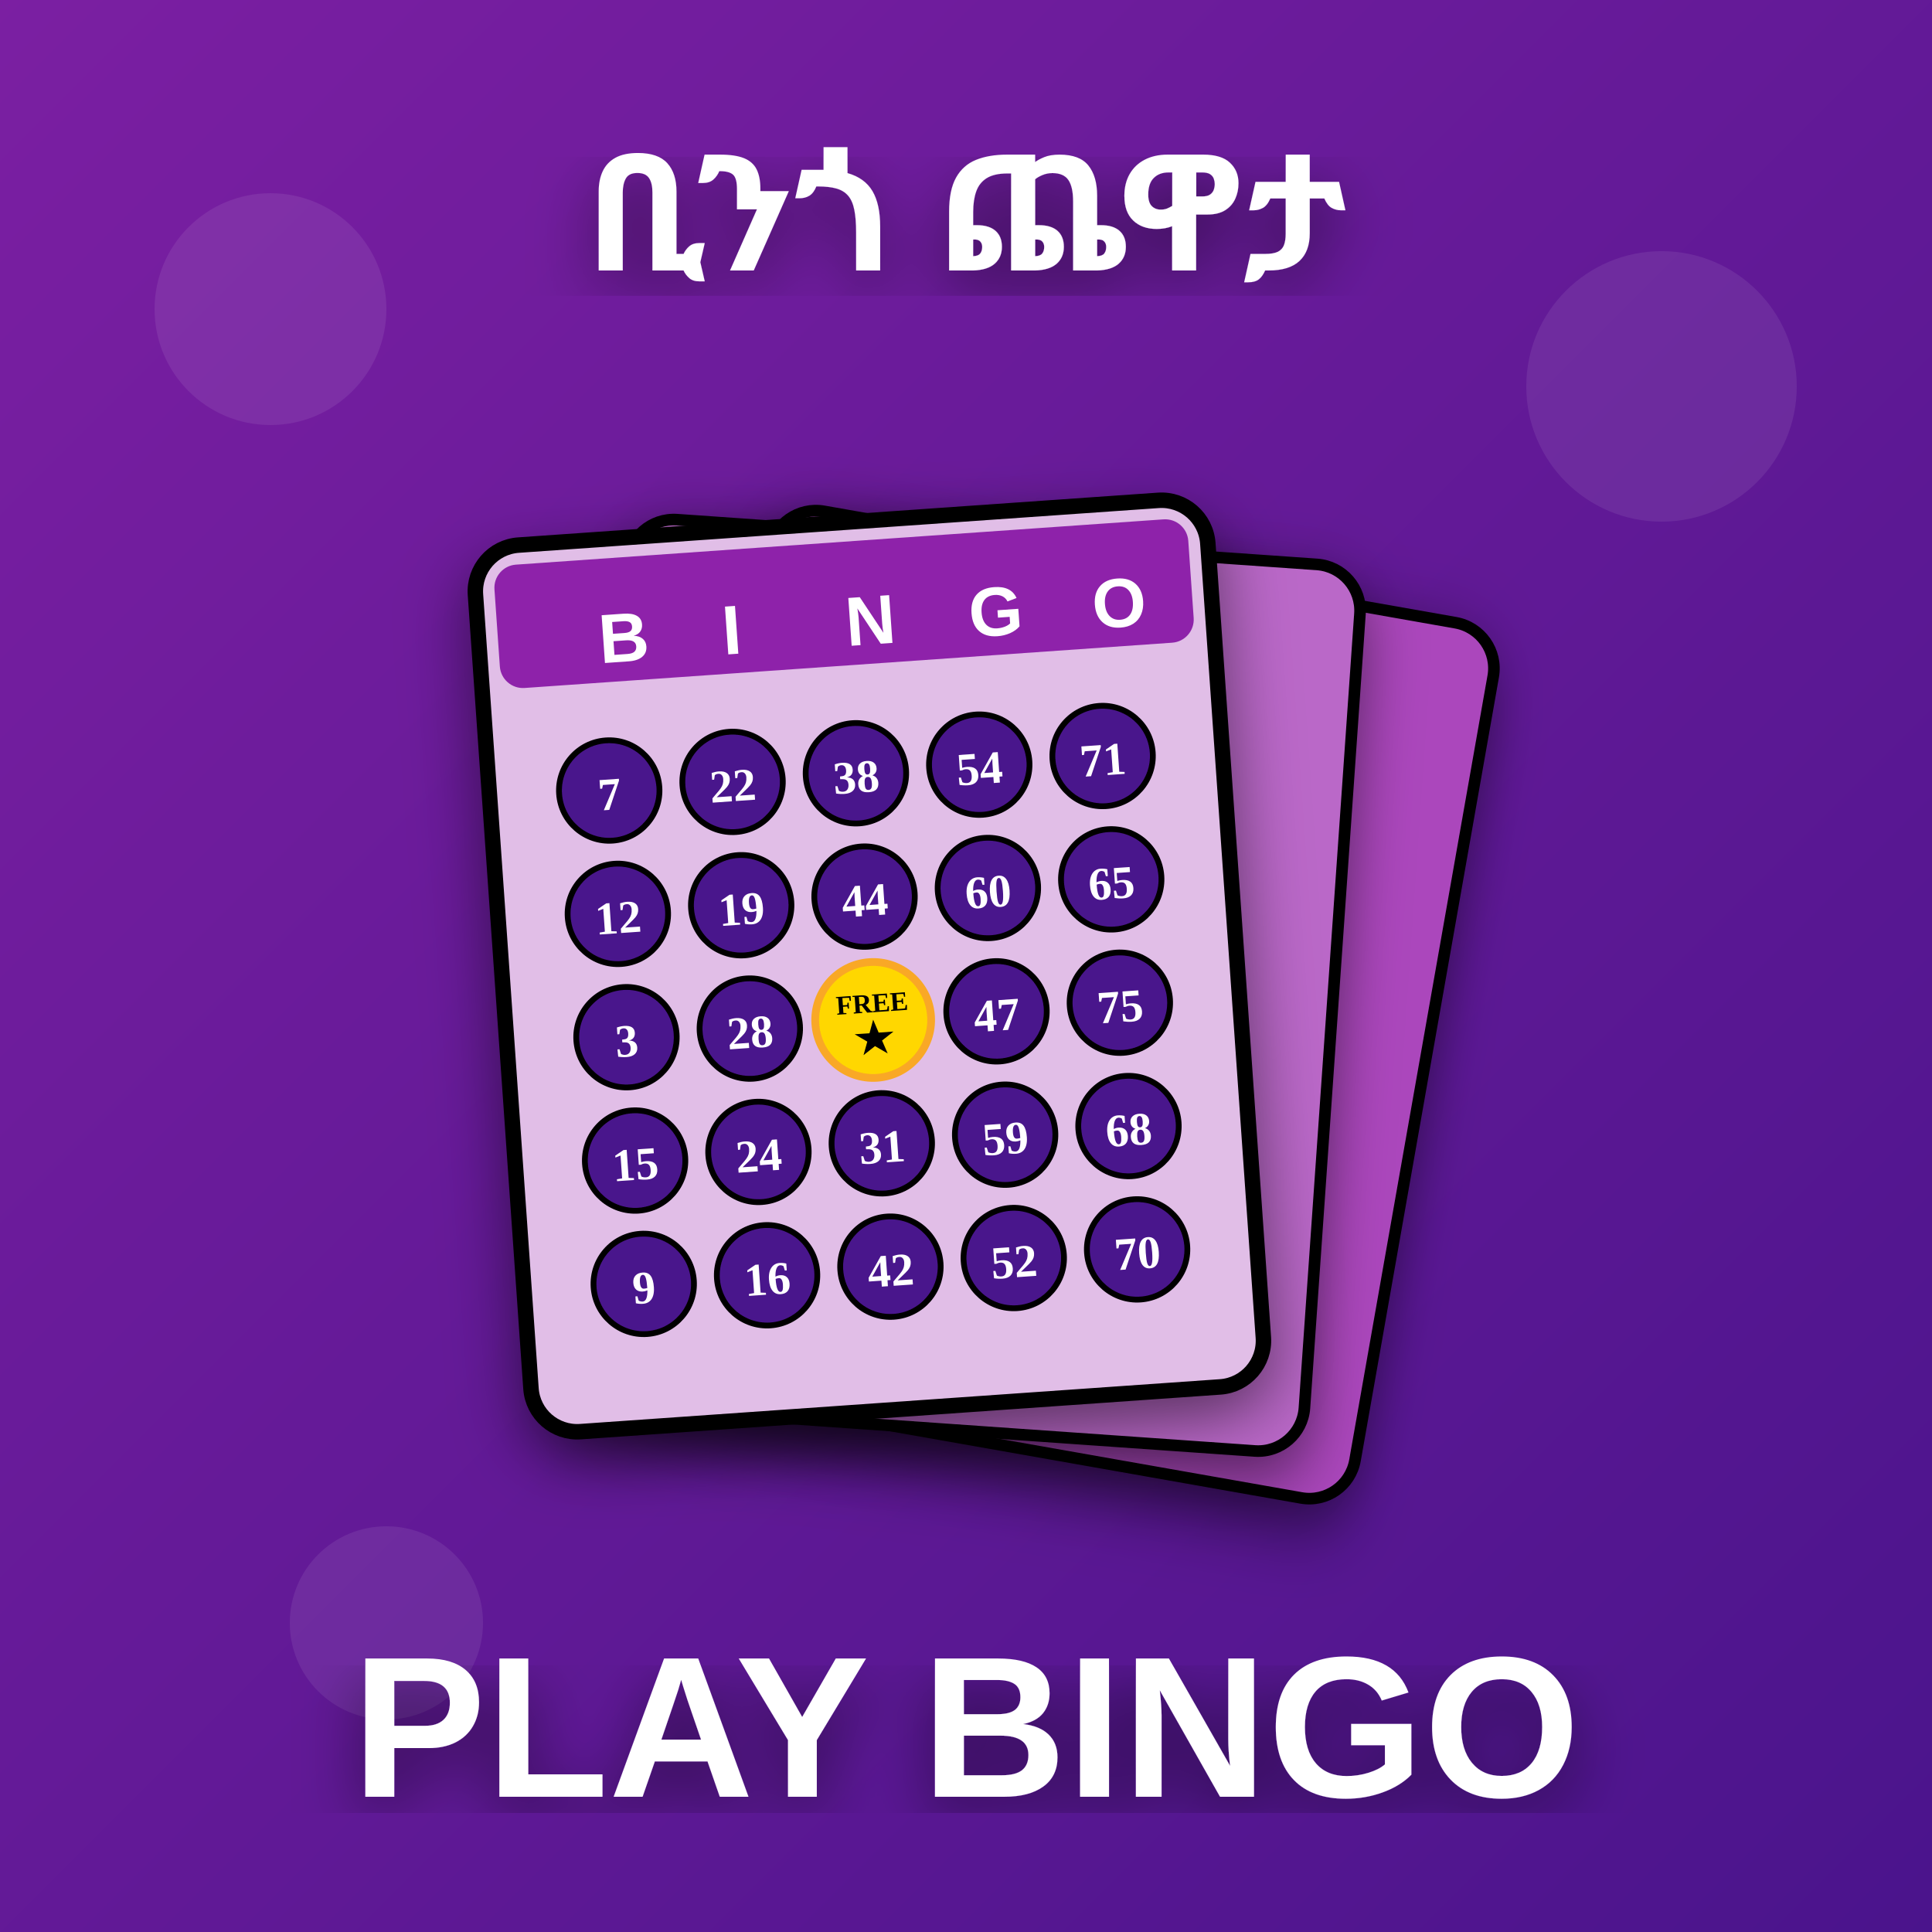
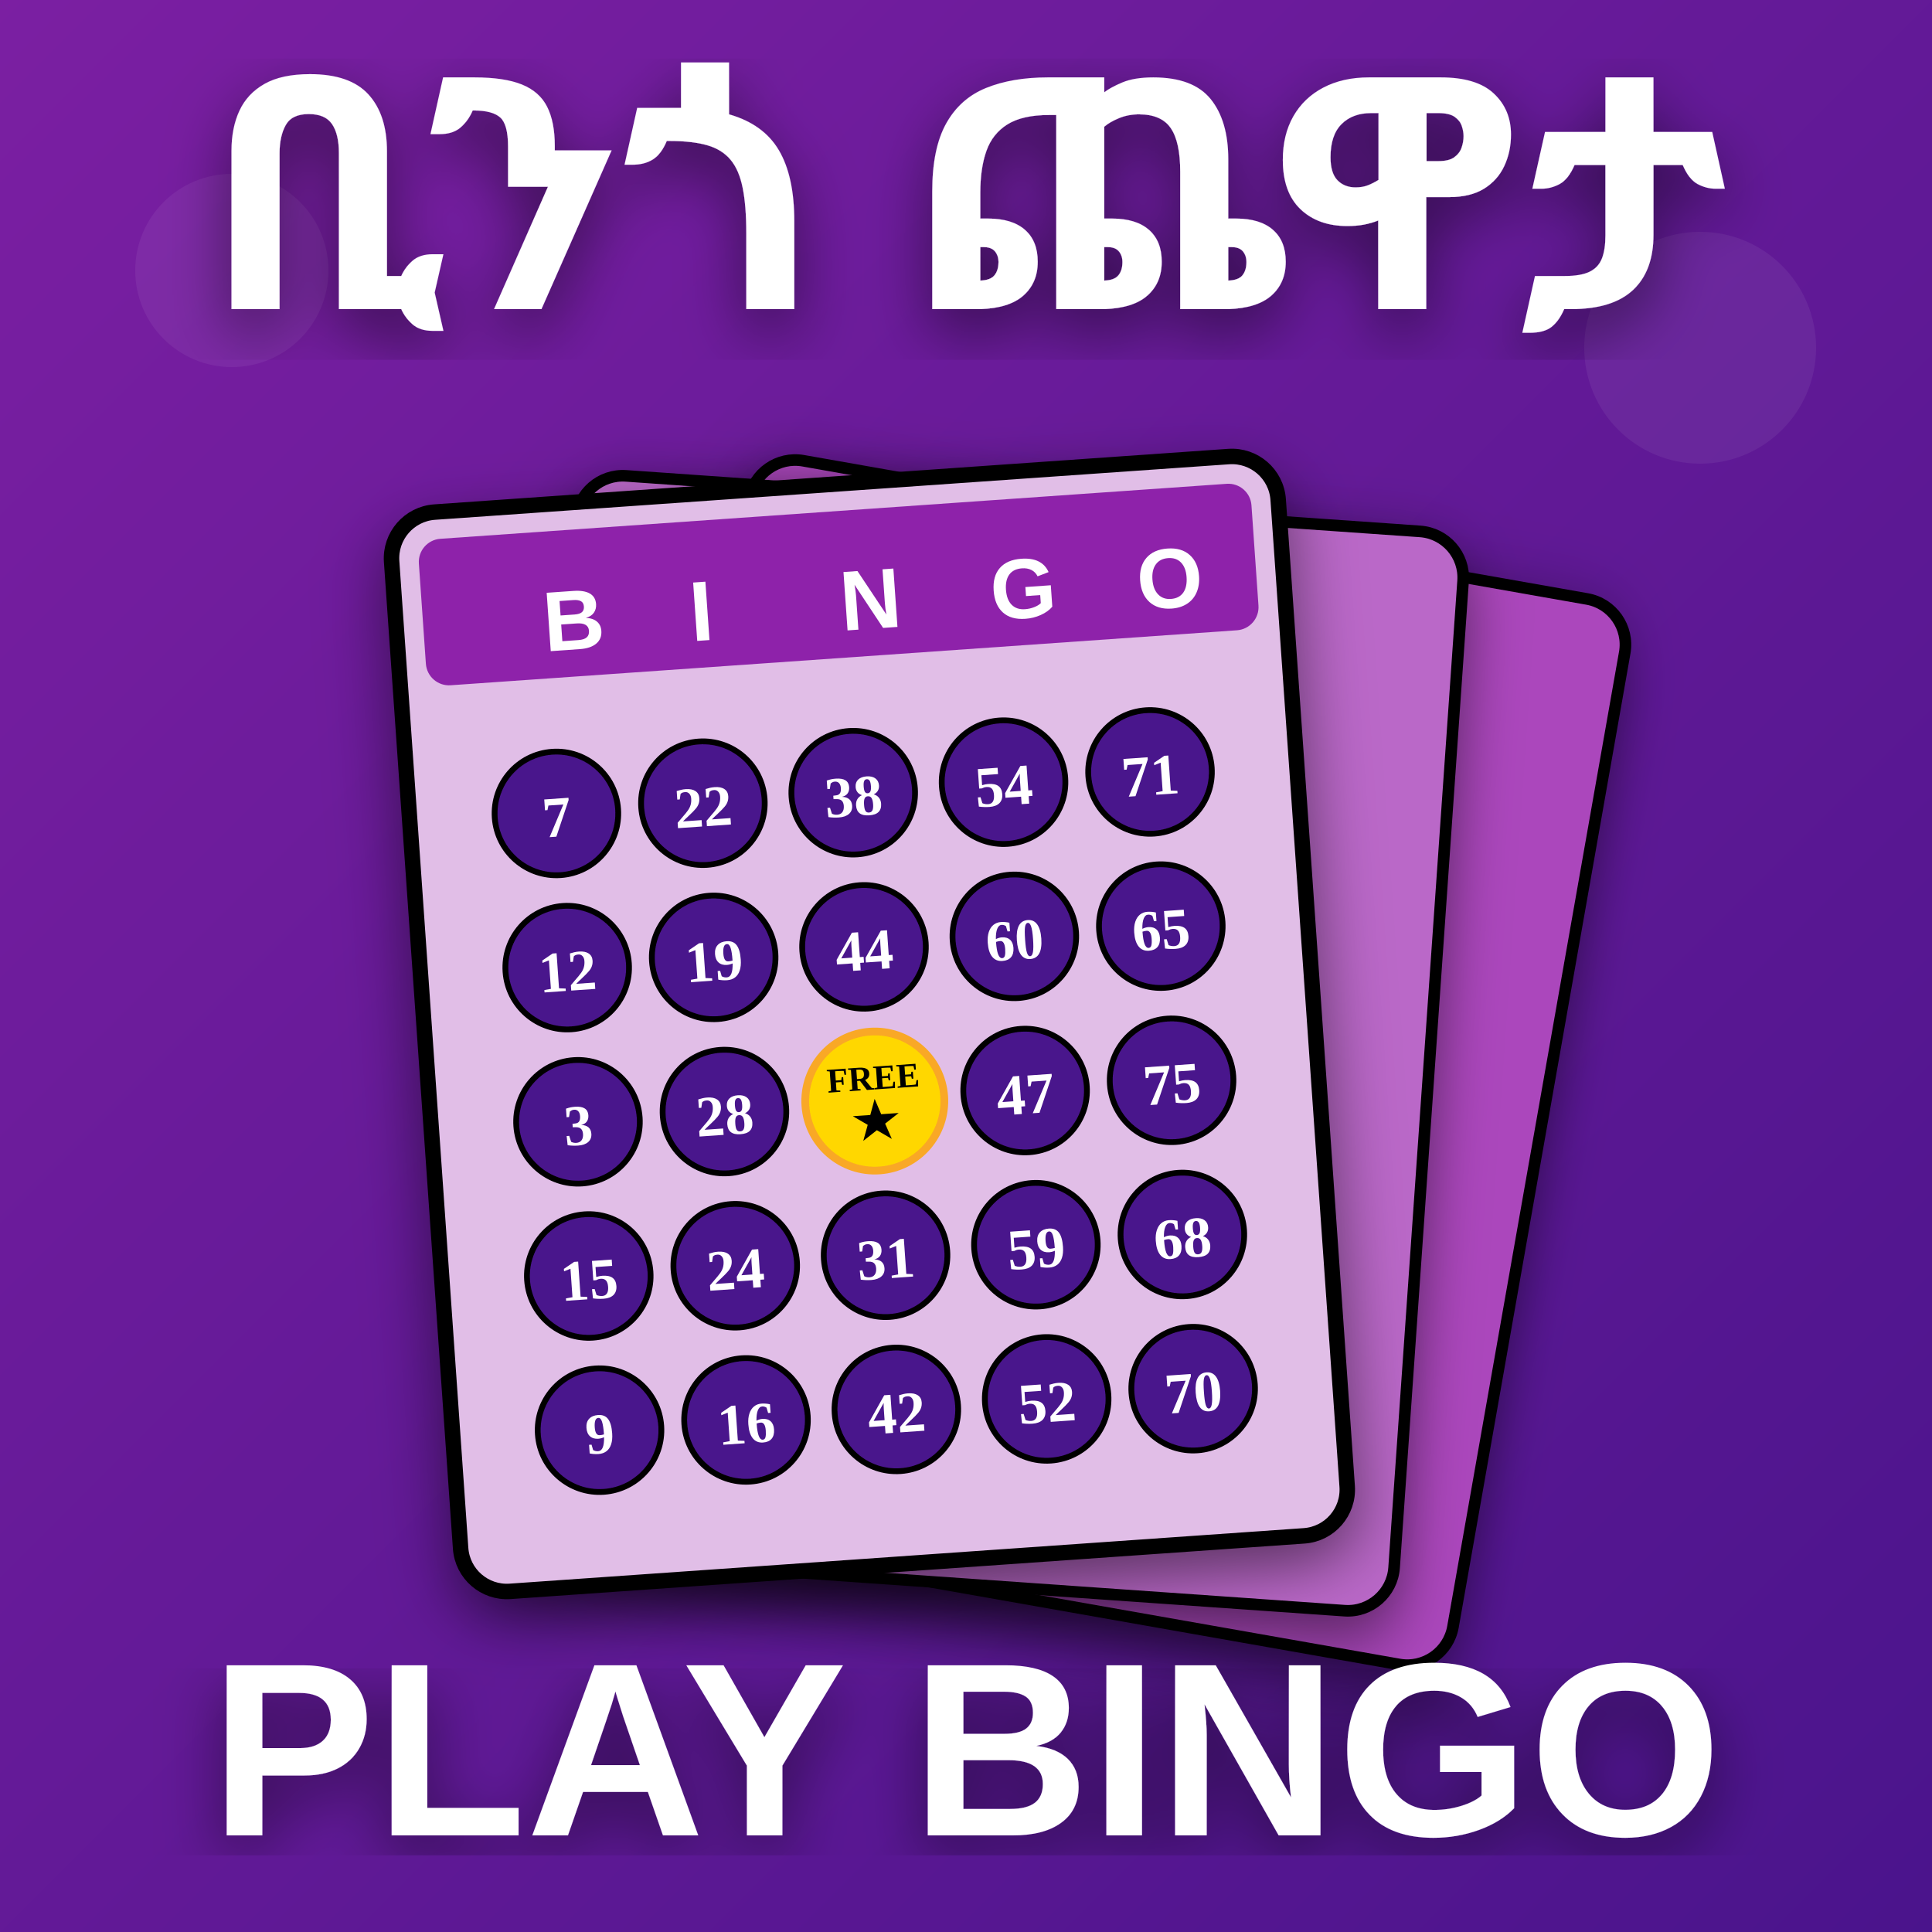
<svg xmlns="http://www.w3.org/2000/svg" viewBox="0 0 500 500" width="500" height="500">
  <defs>
    <linearGradient id="bg5" x1="0%" y1="0%" x2="100%" y2="100%">
      <stop offset="0%" stop-color="#7b1fa2" />
      <stop offset="100%" stop-color="#4a148c" />
    </linearGradient>
    <filter id="shadow5">
      <feDropShadow dx="0" dy="6" stdDeviation="8" flood-opacity="0.5" />
    </filter>
  </defs>
  <rect width="500" height="500" fill="url(#bg5)" />
-   <circle cx="70" cy="80" r="30" fill="#ffffff" opacity="0.08" />
-   <circle cx="430" cy="100" r="35" fill="#ffffff" opacity="0.08" />
-   <circle cx="100" cy="420" r="25" fill="#ffffff" opacity="0.08" />
-   <g transform="translate(275, 260) rotate(10)" filter="url(#shadow5)">
-     <rect x="-95" y="-115" width="190" height="230" rx="12" fill="#ab47bc" stroke="#000000" stroke-width="3" />
+   <circle cx="60" cy="70" r="25" fill="#ffffff" opacity="0.06" />
+   <circle cx="440" cy="90" r="30" fill="#ffffff" opacity="0.06" />
+   <g transform="translate(285, 275) rotate(10)" filter="url(#shadow5)">
+     <rect x="-115" y="-140" width="230" height="280" rx="12" fill="#ab47bc" stroke="#000000" stroke-width="3" />
  </g>
-   <g transform="translate(250, 255) rotate(4)" filter="url(#shadow5)">
-     <rect x="-95" y="-115" width="190" height="230" rx="12" fill="#ba68c8" stroke="#000000" stroke-width="3" />
+   <g transform="translate(255, 270) rotate(4)" filter="url(#shadow5)">
+     <rect x="-115" y="-140" width="230" height="280" rx="12" fill="#ba68c8" stroke="#000000" stroke-width="3" />
  </g>
-   <g transform="translate(225, 250) rotate(-4)" filter="url(#shadow5)">
-     <rect x="-95" y="-115" width="190" height="230" rx="12" fill="#e1bee7" stroke="#000000" stroke-width="4" />
-     <rect x="-90" y="-110" width="180" height="32" rx="6" fill="#8e24aa" />
-     <text x="-64" y="-83" font-family="Arial, sans-serif" font-size="18" font-weight="bold" fill="#ffffff">B</text>
-     <text x="-32" y="-83" font-family="Arial, sans-serif" font-size="18" font-weight="bold" fill="#ffffff">I</text>
-     <text x="0" y="-83" font-family="Arial, sans-serif" font-size="18" font-weight="bold" fill="#ffffff">N</text>
-     <text x="32" y="-83" font-family="Arial, sans-serif" font-size="18" font-weight="bold" fill="#ffffff">G</text>
-     <text x="64" y="-83" font-family="Arial, sans-serif" font-size="18" font-weight="bold" fill="#ffffff">O</text>
-     <circle cx="-64" cy="-50" r="13" fill="#4a148c" stroke="#000000" stroke-width="1.5" />
-     <text x="-64" y="-45" font-size="12" font-weight="bold" fill="#ffffff" text-anchor="middle">7</text>
-     <circle cx="-32" cy="-50" r="13" fill="#4a148c" stroke="#000000" stroke-width="1.5" />
-     <text x="-32" y="-45" font-size="12" font-weight="bold" fill="#ffffff" text-anchor="middle">22</text>
-     <circle cx="0" cy="-50" r="13" fill="#4a148c" stroke="#000000" stroke-width="1.5" />
-     <text x="0" y="-45" font-size="12" font-weight="bold" fill="#ffffff" text-anchor="middle">38</text>
-     <circle cx="32" cy="-50" r="13" fill="#4a148c" stroke="#000000" stroke-width="1.5" />
-     <text x="32" y="-45" font-size="12" font-weight="bold" fill="#ffffff" text-anchor="middle">54</text>
-     <circle cx="64" cy="-50" r="13" fill="#4a148c" stroke="#000000" stroke-width="1.5" />
-     <text x="64" y="-45" font-size="12" font-weight="bold" fill="#ffffff" text-anchor="middle">71</text>
-     <circle cx="-64" cy="-18" r="13" fill="#4a148c" stroke="#000000" stroke-width="1.5" />
-     <text x="-64" y="-13" font-size="12" font-weight="bold" fill="#ffffff" text-anchor="middle">12</text>
-     <circle cx="-32" cy="-18" r="13" fill="#4a148c" stroke="#000000" stroke-width="1.5" />
-     <text x="-32" y="-13" font-size="12" font-weight="bold" fill="#ffffff" text-anchor="middle">19</text>
-     <circle cx="0" cy="-18" r="13" fill="#4a148c" stroke="#000000" stroke-width="1.5" />
-     <text x="0" y="-13" font-size="12" font-weight="bold" fill="#ffffff" text-anchor="middle">44</text>
-     <circle cx="32" cy="-18" r="13" fill="#4a148c" stroke="#000000" stroke-width="1.5" />
-     <text x="32" y="-13" font-size="12" font-weight="bold" fill="#ffffff" text-anchor="middle">60</text>
-     <circle cx="64" cy="-18" r="13" fill="#4a148c" stroke="#000000" stroke-width="1.5" />
-     <text x="64" y="-13" font-size="12" font-weight="bold" fill="#ffffff" text-anchor="middle">65</text>
-     <circle cx="-64" cy="14" r="13" fill="#4a148c" stroke="#000000" stroke-width="1.5" />
-     <text x="-64" y="19" font-size="12" font-weight="bold" fill="#ffffff" text-anchor="middle">3</text>
-     <circle cx="-32" cy="14" r="13" fill="#4a148c" stroke="#000000" stroke-width="1.5" />
-     <text x="-32" y="19" font-size="12" font-weight="bold" fill="#ffffff" text-anchor="middle">28</text>
-     <circle cx="0" cy="14" r="15" fill="#ffd700" stroke="#f9a825" stroke-width="2" />
-     <text x="0" y="12" font-size="7" font-weight="bold" fill="#000000" text-anchor="middle">FREE</text>
-     <text x="0" y="22" font-size="11" font-weight="bold" fill="#000000" text-anchor="middle">★</text>
-     <circle cx="32" cy="14" r="13" fill="#4a148c" stroke="#000000" stroke-width="1.5" />
-     <text x="32" y="19" font-size="12" font-weight="bold" fill="#ffffff" text-anchor="middle">47</text>
-     <circle cx="64" cy="14" r="13" fill="#4a148c" stroke="#000000" stroke-width="1.5" />
-     <text x="64" y="19" font-size="12" font-weight="bold" fill="#ffffff" text-anchor="middle">75</text>
-     <circle cx="-64" cy="46" r="13" fill="#4a148c" stroke="#000000" stroke-width="1.5" />
-     <text x="-64" y="51" font-size="12" font-weight="bold" fill="#ffffff" text-anchor="middle">15</text>
-     <circle cx="-32" cy="46" r="13" fill="#4a148c" stroke="#000000" stroke-width="1.5" />
-     <text x="-32" y="51" font-size="12" font-weight="bold" fill="#ffffff" text-anchor="middle">24</text>
-     <circle cx="0" cy="46" r="13" fill="#4a148c" stroke="#000000" stroke-width="1.5" />
-     <text x="0" y="51" font-size="12" font-weight="bold" fill="#ffffff" text-anchor="middle">31</text>
-     <circle cx="32" cy="46" r="13" fill="#4a148c" stroke="#000000" stroke-width="1.5" />
-     <text x="32" y="51" font-size="12" font-weight="bold" fill="#ffffff" text-anchor="middle">59</text>
-     <circle cx="64" cy="46" r="13" fill="#4a148c" stroke="#000000" stroke-width="1.5" />
-     <text x="64" y="51" font-size="12" font-weight="bold" fill="#ffffff" text-anchor="middle">68</text>
-     <circle cx="-64" cy="78" r="13" fill="#4a148c" stroke="#000000" stroke-width="1.5" />
-     <text x="-64" y="83" font-size="12" font-weight="bold" fill="#ffffff" text-anchor="middle">9</text>
-     <circle cx="-32" cy="78" r="13" fill="#4a148c" stroke="#000000" stroke-width="1.5" />
-     <text x="-32" y="83" font-size="12" font-weight="bold" fill="#ffffff" text-anchor="middle">16</text>
-     <circle cx="0" cy="78" r="13" fill="#4a148c" stroke="#000000" stroke-width="1.5" />
-     <text x="0" y="83" font-size="12" font-weight="bold" fill="#ffffff" text-anchor="middle">42</text>
-     <circle cx="32" cy="78" r="13" fill="#4a148c" stroke="#000000" stroke-width="1.5" />
-     <text x="32" y="83" font-size="12" font-weight="bold" fill="#ffffff" text-anchor="middle">52</text>
-     <circle cx="64" cy="78" r="13" fill="#4a148c" stroke="#000000" stroke-width="1.5" />
-     <text x="64" y="83" font-size="12" font-weight="bold" fill="#ffffff" text-anchor="middle">70</text>
+   <g transform="translate(225, 265) rotate(-4)" filter="url(#shadow5)">
+     <rect x="-115" y="-140" width="230" height="280" rx="12" fill="#e1bee7" stroke="#000000" stroke-width="4" />
+     <rect x="-108" y="-133" width="216" height="38" rx="6" fill="#8e24aa" />
+     <text x="-77" y="-102" font-family="Arial, sans-serif" font-size="22" font-weight="bold" fill="#ffffff">B</text>
+     <text x="-39" y="-102" font-family="Arial, sans-serif" font-size="22" font-weight="bold" fill="#ffffff">I</text>
+     <text x="0" y="-102" font-family="Arial, sans-serif" font-size="22" font-weight="bold" fill="#ffffff">N</text>
+     <text x="39" y="-102" font-family="Arial, sans-serif" font-size="22" font-weight="bold" fill="#ffffff">G</text>
+     <text x="77" y="-102" font-family="Arial, sans-serif" font-size="22" font-weight="bold" fill="#ffffff">O</text>
+     <circle cx="-77" cy="-60" r="16" fill="#4a148c" stroke="#000000" stroke-width="1.5" />
+     <text x="-77" y="-54" font-size="15" font-weight="bold" fill="#ffffff" text-anchor="middle">7</text>
+     <circle cx="-39" cy="-60" r="16" fill="#4a148c" stroke="#000000" stroke-width="1.5" />
+     <text x="-39" y="-54" font-size="15" font-weight="bold" fill="#ffffff" text-anchor="middle">22</text>
+     <circle cx="0" cy="-60" r="16" fill="#4a148c" stroke="#000000" stroke-width="1.5" />
+     <text x="0" y="-54" font-size="15" font-weight="bold" fill="#ffffff" text-anchor="middle">38</text>
+     <circle cx="39" cy="-60" r="16" fill="#4a148c" stroke="#000000" stroke-width="1.5" />
+     <text x="39" y="-54" font-size="15" font-weight="bold" fill="#ffffff" text-anchor="middle">54</text>
+     <circle cx="77" cy="-60" r="16" fill="#4a148c" stroke="#000000" stroke-width="1.5" />
+     <text x="77" y="-54" font-size="15" font-weight="bold" fill="#ffffff" text-anchor="middle">71</text>
+     <circle cx="-77" cy="-20" r="16" fill="#4a148c" stroke="#000000" stroke-width="1.5" />
+     <text x="-77" y="-14" font-size="15" font-weight="bold" fill="#ffffff" text-anchor="middle">12</text>
+     <circle cx="-39" cy="-20" r="16" fill="#4a148c" stroke="#000000" stroke-width="1.5" />
+     <text x="-39" y="-14" font-size="15" font-weight="bold" fill="#ffffff" text-anchor="middle">19</text>
+     <circle cx="0" cy="-20" r="16" fill="#4a148c" stroke="#000000" stroke-width="1.5" />
+     <text x="0" y="-14" font-size="15" font-weight="bold" fill="#ffffff" text-anchor="middle">44</text>
+     <circle cx="39" cy="-20" r="16" fill="#4a148c" stroke="#000000" stroke-width="1.5" />
+     <text x="39" y="-14" font-size="15" font-weight="bold" fill="#ffffff" text-anchor="middle">60</text>
+     <circle cx="77" cy="-20" r="16" fill="#4a148c" stroke="#000000" stroke-width="1.5" />
+     <text x="77" y="-14" font-size="15" font-weight="bold" fill="#ffffff" text-anchor="middle">65</text>
+     <circle cx="-77" cy="20" r="16" fill="#4a148c" stroke="#000000" stroke-width="1.5" />
+     <text x="-77" y="26" font-size="15" font-weight="bold" fill="#ffffff" text-anchor="middle">3</text>
+     <circle cx="-39" cy="20" r="16" fill="#4a148c" stroke="#000000" stroke-width="1.5" />
+     <text x="-39" y="26" font-size="15" font-weight="bold" fill="#ffffff" text-anchor="middle">28</text>
+     <circle cx="0" cy="20" r="18" fill="#ffd700" stroke="#f9a825" stroke-width="2" />
+     <text x="0" y="17" font-size="9" font-weight="bold" fill="#000000" text-anchor="middle">FREE</text>
+     <text x="0" y="29" font-size="13" font-weight="bold" fill="#000000" text-anchor="middle">★</text>
+     <circle cx="39" cy="20" r="16" fill="#4a148c" stroke="#000000" stroke-width="1.5" />
+     <text x="39" y="26" font-size="15" font-weight="bold" fill="#ffffff" text-anchor="middle">47</text>
+     <circle cx="77" cy="20" r="16" fill="#4a148c" stroke="#000000" stroke-width="1.5" />
+     <text x="77" y="26" font-size="15" font-weight="bold" fill="#ffffff" text-anchor="middle">75</text>
+     <circle cx="-77" cy="60" r="16" fill="#4a148c" stroke="#000000" stroke-width="1.5" />
+     <text x="-77" y="66" font-size="15" font-weight="bold" fill="#ffffff" text-anchor="middle">15</text>
+     <circle cx="-39" cy="60" r="16" fill="#4a148c" stroke="#000000" stroke-width="1.5" />
+     <text x="-39" y="66" font-size="15" font-weight="bold" fill="#ffffff" text-anchor="middle">24</text>
+     <circle cx="0" cy="60" r="16" fill="#4a148c" stroke="#000000" stroke-width="1.5" />
+     <text x="0" y="66" font-size="15" font-weight="bold" fill="#ffffff" text-anchor="middle">31</text>
+     <circle cx="39" cy="60" r="16" fill="#4a148c" stroke="#000000" stroke-width="1.5" />
+     <text x="39" y="66" font-size="15" font-weight="bold" fill="#ffffff" text-anchor="middle">59</text>
+     <circle cx="77" cy="60" r="16" fill="#4a148c" stroke="#000000" stroke-width="1.5" />
+     <text x="77" y="66" font-size="15" font-weight="bold" fill="#ffffff" text-anchor="middle">68</text>
+     <circle cx="-77" cy="100" r="16" fill="#4a148c" stroke="#000000" stroke-width="1.5" />
+     <text x="-77" y="106" font-size="15" font-weight="bold" fill="#ffffff" text-anchor="middle">9</text>
+     <circle cx="-39" cy="100" r="16" fill="#4a148c" stroke="#000000" stroke-width="1.5" />
+     <text x="-39" y="106" font-size="15" font-weight="bold" fill="#ffffff" text-anchor="middle">16</text>
+     <circle cx="0" cy="100" r="16" fill="#4a148c" stroke="#000000" stroke-width="1.5" />
+     <text x="0" y="106" font-size="15" font-weight="bold" fill="#ffffff" text-anchor="middle">42</text>
+     <circle cx="39" cy="100" r="16" fill="#4a148c" stroke="#000000" stroke-width="1.5" />
+     <text x="39" y="106" font-size="15" font-weight="bold" fill="#ffffff" text-anchor="middle">52</text>
+     <circle cx="77" cy="100" r="16" fill="#4a148c" stroke="#000000" stroke-width="1.5" />
+     <text x="77" y="106" font-size="15" font-weight="bold" fill="#ffffff" text-anchor="middle">70</text>
  </g>
-   <text x="250" y="70" font-family="Arial, sans-serif" font-size="42" font-weight="bold" fill="#ffffff" text-anchor="middle" filter="url(#shadow5)">ቢንጎ ጨዋታ</text>
-   <text x="250" y="465" font-family="Arial, sans-serif" font-size="52" font-weight="bold" fill="#ffffff" text-anchor="middle" filter="url(#shadow5)">PLAY BINGO</text>
+   <text x="250" y="80" font-family="Arial, sans-serif" font-size="84" font-weight="bold" fill="#ffffff" text-anchor="middle" filter="url(#shadow5)">ቢንጎ ጨዋታ</text>
+   <text x="250" y="475" font-family="Arial, sans-serif" font-size="64" font-weight="bold" fill="#ffffff" text-anchor="middle" filter="url(#shadow5)">PLAY BINGO</text>
</svg>
